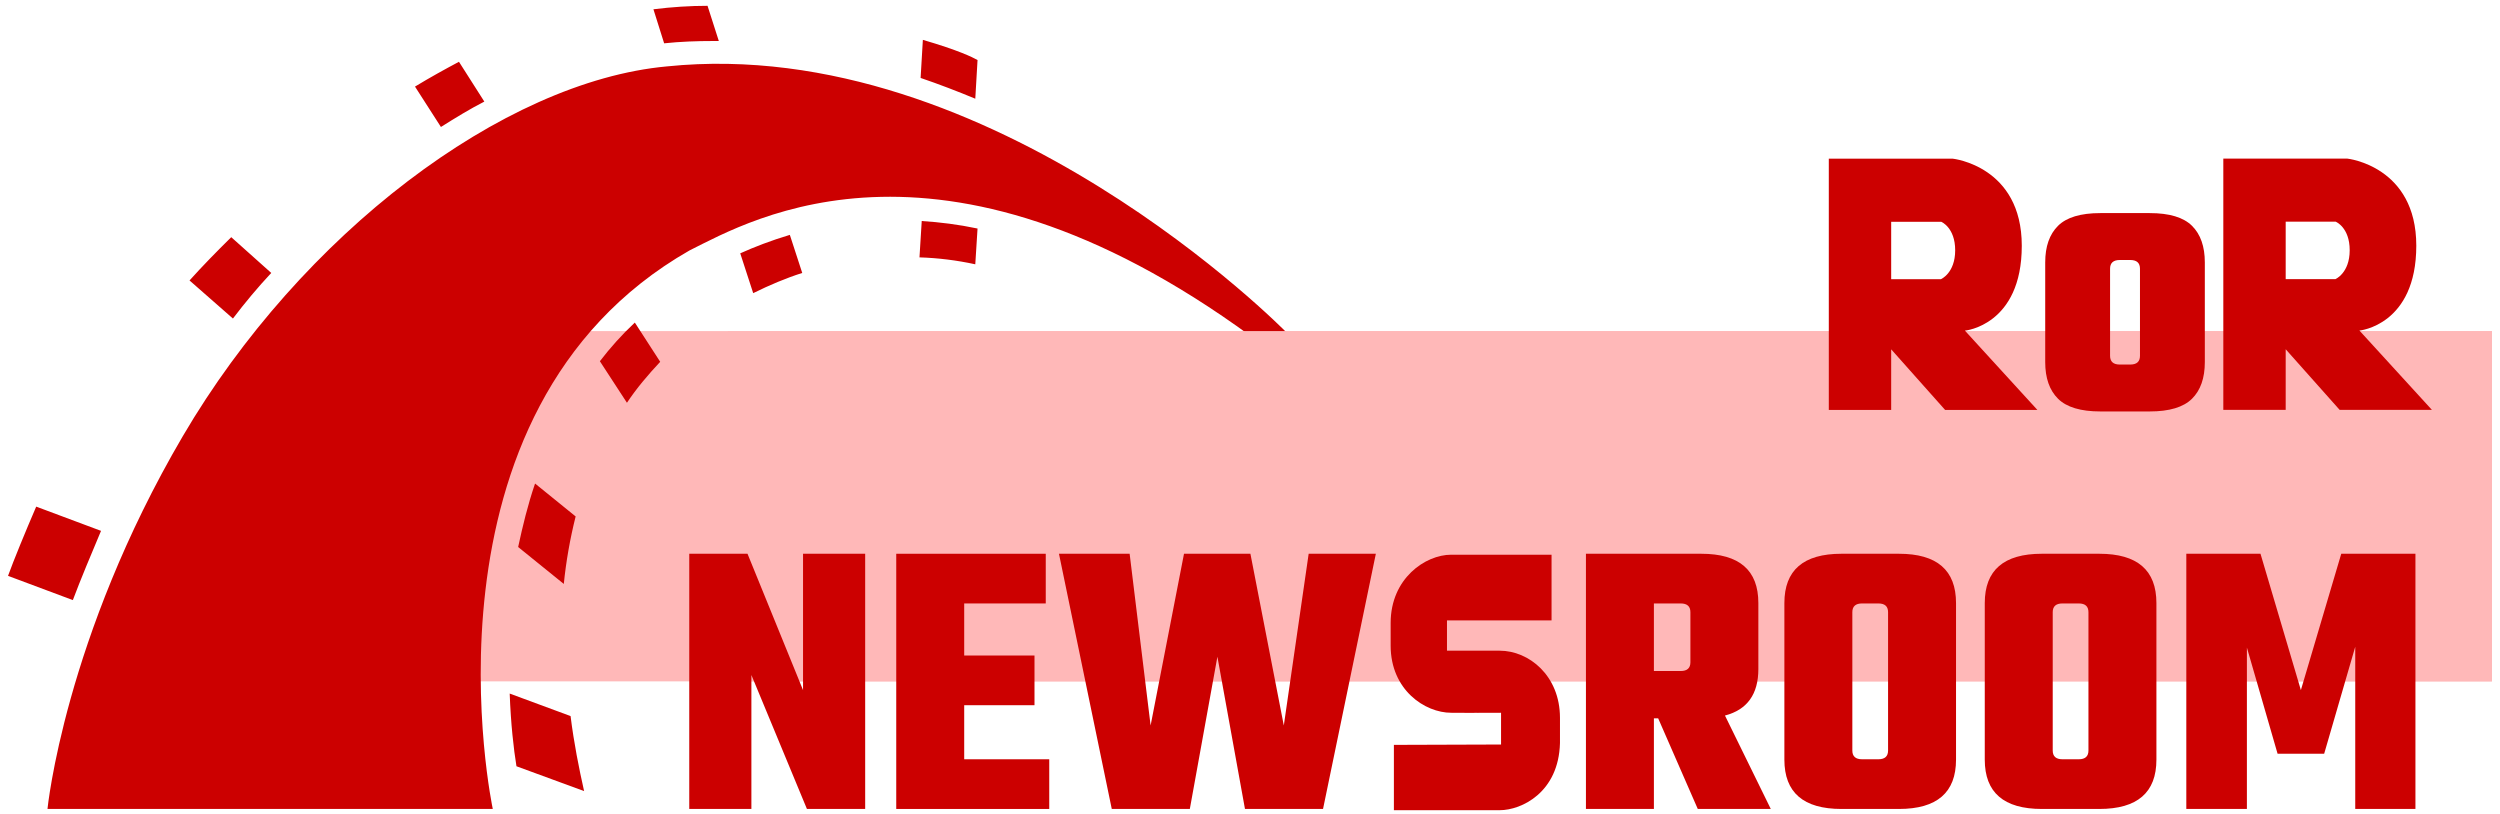
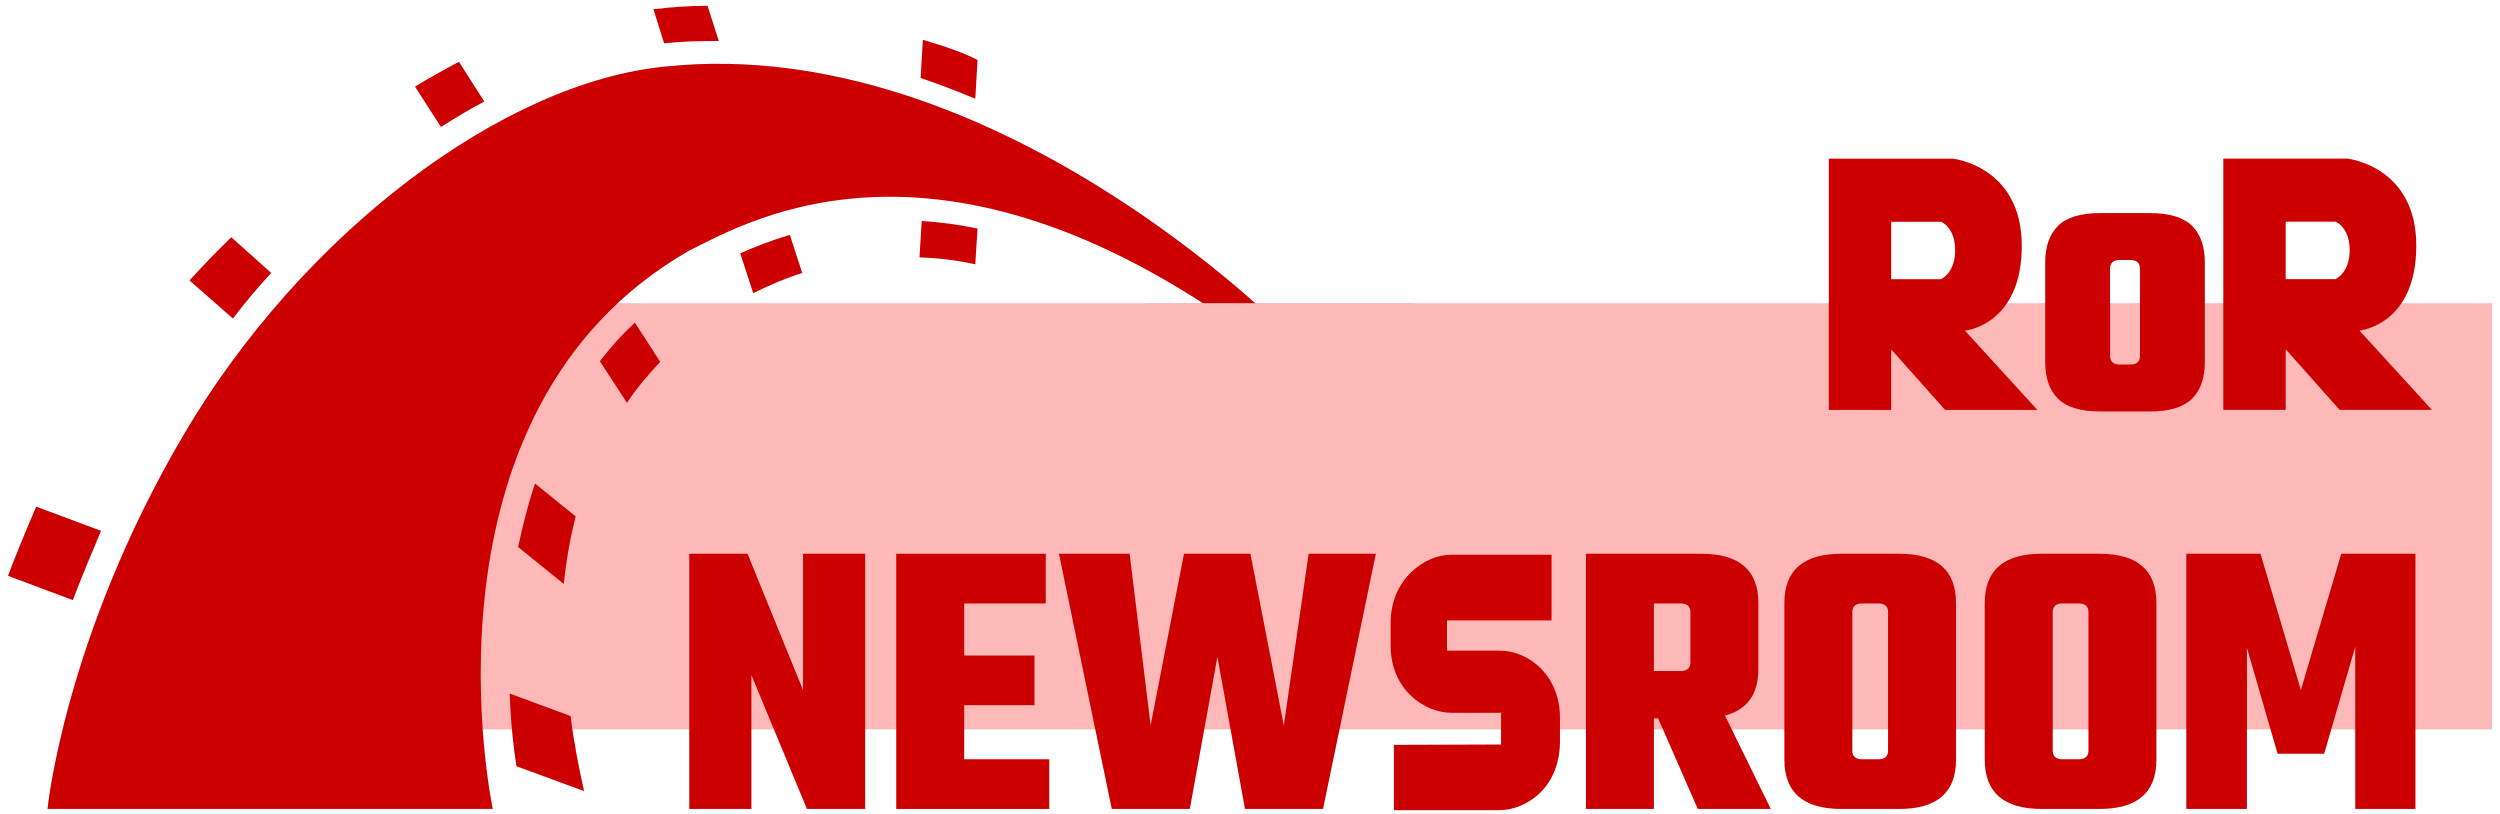
<svg xmlns="http://www.w3.org/2000/svg" width="100%" height="100%" viewBox="0 0 860 280" version="1.1" xml:space="preserve" style="fill-rule:evenodd;clip-rule:evenodd;stroke-linejoin:round;stroke-miterlimit:2;">
-   <rect x="104.668" y="113.893" width="752.57" height="120.494" style="fill:#ffb8b8;" />
+   <rect x="104.668" y="104.29" width="752.57" height="146.62" style="fill:#ffb8b8;" />
  <path d="M16.335,278.282l153.183,-0c-0,-0 -29.28,-136.752 67.671,-192.127c21.136,-10.52 88.42,-49.818 198.556,33.543c3.49,-2.978 6.786,-5.359 6.786,-5.359c0,-0 -100.829,-103.011 -213.098,-91.499c-56.425,5.161 -125.842,57.757 -166.561,127.225c-40.72,69.467 -46.537,128.217 -46.537,128.217Zm319.163,-244.327l0.775,-13.298c-1.745,-0.992 -6.592,-3.374 -18.808,-6.947l-0.776,13.1c6.399,2.183 12.604,4.565 18.809,7.145Zm-18.421,42.077l-0.776,12.505c6.399,0.198 12.798,0.992 19.197,2.381l0.775,-12.305c-6.592,-1.39 -12.991,-2.184 -19.196,-2.581Zm-71.744,-61.925l1.939,0l-3.878,-12.107c-6.011,-0 -12.216,0.397 -18.614,1.191l3.684,11.71c5.623,-0.595 11.246,-0.794 16.869,-0.794Zm9.308,73.04l4.459,13.695c5.623,-2.779 11.247,-5.16 16.87,-6.947l-4.266,-13.099c-6.593,1.985 -12.216,4.168 -17.063,6.351Zm-88.032,-52.2l-8.725,-13.695c-4.848,2.581 -9.889,5.359 -15.125,8.535l8.92,13.893c5.041,-3.175 9.889,-6.152 14.93,-8.733Zm39.75,89.316l9.307,14.29c3.297,-4.962 7.175,-9.527 11.44,-14.092l-8.725,-13.496c-4.46,4.168 -8.532,8.733 -12.022,13.298Zm-28.116,63.91l15.706,12.702c0.776,-7.74 2.133,-15.481 4.072,-23.222l-13.961,-11.313c-2.52,7.344 -4.266,14.687 -5.817,21.833Zm-84.929,-94.278l-13.767,-12.305c-5.041,4.962 -9.889,9.924 -14.349,14.886l14.931,13.099c4.072,-5.359 8.532,-10.718 13.185,-15.68Zm-58.558,88.72l-22.299,-8.336c-3.684,8.535 -7.756,18.459 -9.695,23.818l22.299,8.336c2.52,-6.749 6.592,-16.474 9.695,-23.818Zm140.579,55.971c0.387,10.519 1.357,19.054 2.327,25.008l23.268,8.535c-1.745,-7.741 -3.491,-16.474 -4.654,-25.802l-20.941,-7.741Z" style="fill:#c00;fill-rule:nonzero;" />
-   <rect x="250.358" y="113.893" width="606.88" height="120.494" style="fill:#ffb8b8;" />
+   <rect x="395.216" y="104.29" width="90.646" height="41.871" style="fill:#ffb8b8;" />
  <g>
    <path d="M722.524,73.305l16.966,-0c6.769,-0 11.622,1.459 14.561,4.376c2.939,2.917 4.409,7.11 4.409,12.58l-0,34.322c-0,5.47 -1.47,9.663 -4.409,12.581c-2.939,2.917 -7.792,4.375 -14.561,4.375l-16.966,0c-6.768,0 -11.622,-1.458 -14.561,-4.375c-2.939,-2.918 -4.409,-7.111 -4.409,-12.581l0,-34.322c0,-5.47 1.47,-9.663 4.409,-12.58c2.939,-2.917 7.793,-4.376 14.561,-4.376Zm13.626,49.09l0,-29.946c0,-2.006 -1.113,-3.008 -3.339,-3.008l-3.607,-0c-2.227,-0 -3.34,1.002 -3.34,3.008l-0,29.946c-0,2.006 1.113,3.009 3.34,3.009l3.607,-0c2.226,-0 3.339,-1.003 3.339,-3.009Z" style="fill:#c00;fill-rule:nonzero;" />
    <path d="M276.246,190.493l21.375,0l-0,87.789l-20.039,-0l-19.103,-46.082l-0,46.082l-21.374,-0l-0,-87.789l20.038,0l19.103,46.903l0,-46.903Z" style="fill:#c00;fill-rule:nonzero;" />
    <path d="M331.686,261.189l29.256,-0l0,17.093l-52.634,-0l-0,-87.789l51.432,0l-0,17.093l-28.054,-0l-0,17.913l24.18,0l-0,17.093l-24.18,0l-0,18.597Z" style="fill:#c00;fill-rule:nonzero;" />
    <path d="M450.18,190.493l23.111,0l-18.168,87.789l-26.852,-0l-9.485,-52.373l-9.485,52.373l-26.851,-0l-18.168,-87.789l24.313,0l7.214,59.073l11.489,-59.073l22.843,0l11.489,59.073l8.55,-59.073Z" style="fill:#c00;fill-rule:nonzero;" />
    <path d="M568.941,247.105l-0,31.177l-23.378,-0l-0,-87.789l39.676,0c13.091,0 19.637,5.652 19.637,16.956l0,22.699c0,8.661 -3.829,13.994 -11.488,15.999l15.763,32.135l-25.115,-0l-13.626,-31.177l-1.469,-0Zm9.217,-39.519l-9.217,-0l-0,23.246l9.217,0c2.227,0 3.34,-1.003 3.34,-3.008l0,-17.23c0,-2.005 -1.113,-3.008 -3.34,-3.008Z" style="fill:#c00;fill-rule:nonzero;" />
    <path d="M633.465,190.493l19.771,0c13.092,0 19.637,5.652 19.637,16.956l0,53.877c0,11.304 -6.545,16.956 -19.637,16.956l-19.771,-0c-13.092,-0 -19.638,-5.652 -19.638,-16.956l-0,-53.877c-0,-11.304 6.546,-16.956 19.638,-16.956Zm16.03,67.688l0,-47.587c0,-2.005 -1.113,-3.008 -3.339,-3.008l-5.611,-0c-2.227,-0 -3.34,1.003 -3.34,3.008l0,47.587c0,2.005 1.113,3.008 3.34,3.008l5.611,-0c2.226,-0 3.339,-1.003 3.339,-3.008Z" style="fill:#c00;fill-rule:nonzero;" />
    <path d="M702.397,190.493l19.771,0c13.092,0 19.638,5.652 19.638,16.956l-0,53.877c-0,11.304 -6.546,16.956 -19.638,16.956l-19.771,-0c-13.092,-0 -19.638,-5.652 -19.638,-16.956l0,-53.877c0,-11.304 6.546,-16.956 19.638,-16.956Zm16.03,67.688l0,-47.587c0,-2.005 -1.113,-3.008 -3.339,-3.008l-5.611,-0c-2.227,-0 -3.34,1.003 -3.34,3.008l0,47.587c0,2.005 1.113,3.008 3.34,3.008l5.611,-0c2.226,-0 3.339,-1.003 3.339,-3.008Z" style="fill:#c00;fill-rule:nonzero;" />
    <path d="M772.932,278.282l-20.84,-0l-0,-87.789l25.516,0l13.893,46.903l13.893,-46.903l25.516,0l-0,87.789l-20.707,-0l0,-55.791l-10.687,36.784l-16.031,-0l-10.553,-36.511l-0,55.518Z" style="fill:#c00;fill-rule:nonzero;" />
    <path d="M479.498,256.238l-0,22.468l36.418,0c7.462,0 20.269,-6.082 20.715,-23.088l-0,-8.69c-0,-14.523 -10.692,-23.088 -20.715,-23.088l-18.154,-0l0,-10.427l35.973,-0l0,-22.592l-34.525,-0c-8.909,-0 -20.826,8.193 -20.826,23.461l0,7.82c0,15.268 11.805,23.089 20.826,23.089c25.059,0.124 -6.014,-0 17.151,-0l0,10.923l-36.863,0.124Z" style="fill:#c00;fill-rule:nonzero;" />
    <path d="M675.935,113.743c0,0 19.558,-1.818 19.558,-29.211c0,-27.393 -23.693,-29.939 -23.693,-29.939l-42.692,0l0,86.422l21.458,0l0,-20.848l18.552,20.848l31.74,0l-24.923,-27.272Zm-8.27,-17.696l-17.099,-0l0,-19.757l17.211,-0c0,-0 4.806,1.939 4.806,9.818c-0,7.878 -4.918,9.939 -4.918,9.939Z" style="fill:#c00;fill-rule:nonzero;" />
    <path d="M811.647,113.717c0,0 19.558,-1.818 19.558,-29.211c0,-27.393 -23.693,-29.939 -23.693,-29.939l-42.692,0l-0,86.422l21.458,0l-0,-20.848l18.552,20.848l31.74,0l-24.923,-27.272Zm-8.27,-17.696l-17.099,-0l-0,-19.757l17.211,-0c-0,-0 4.805,1.939 4.805,9.817c0,7.879 -4.917,9.94 -4.917,9.94Z" style="fill:#c00;fill-rule:nonzero;" />
  </g>
</svg>
